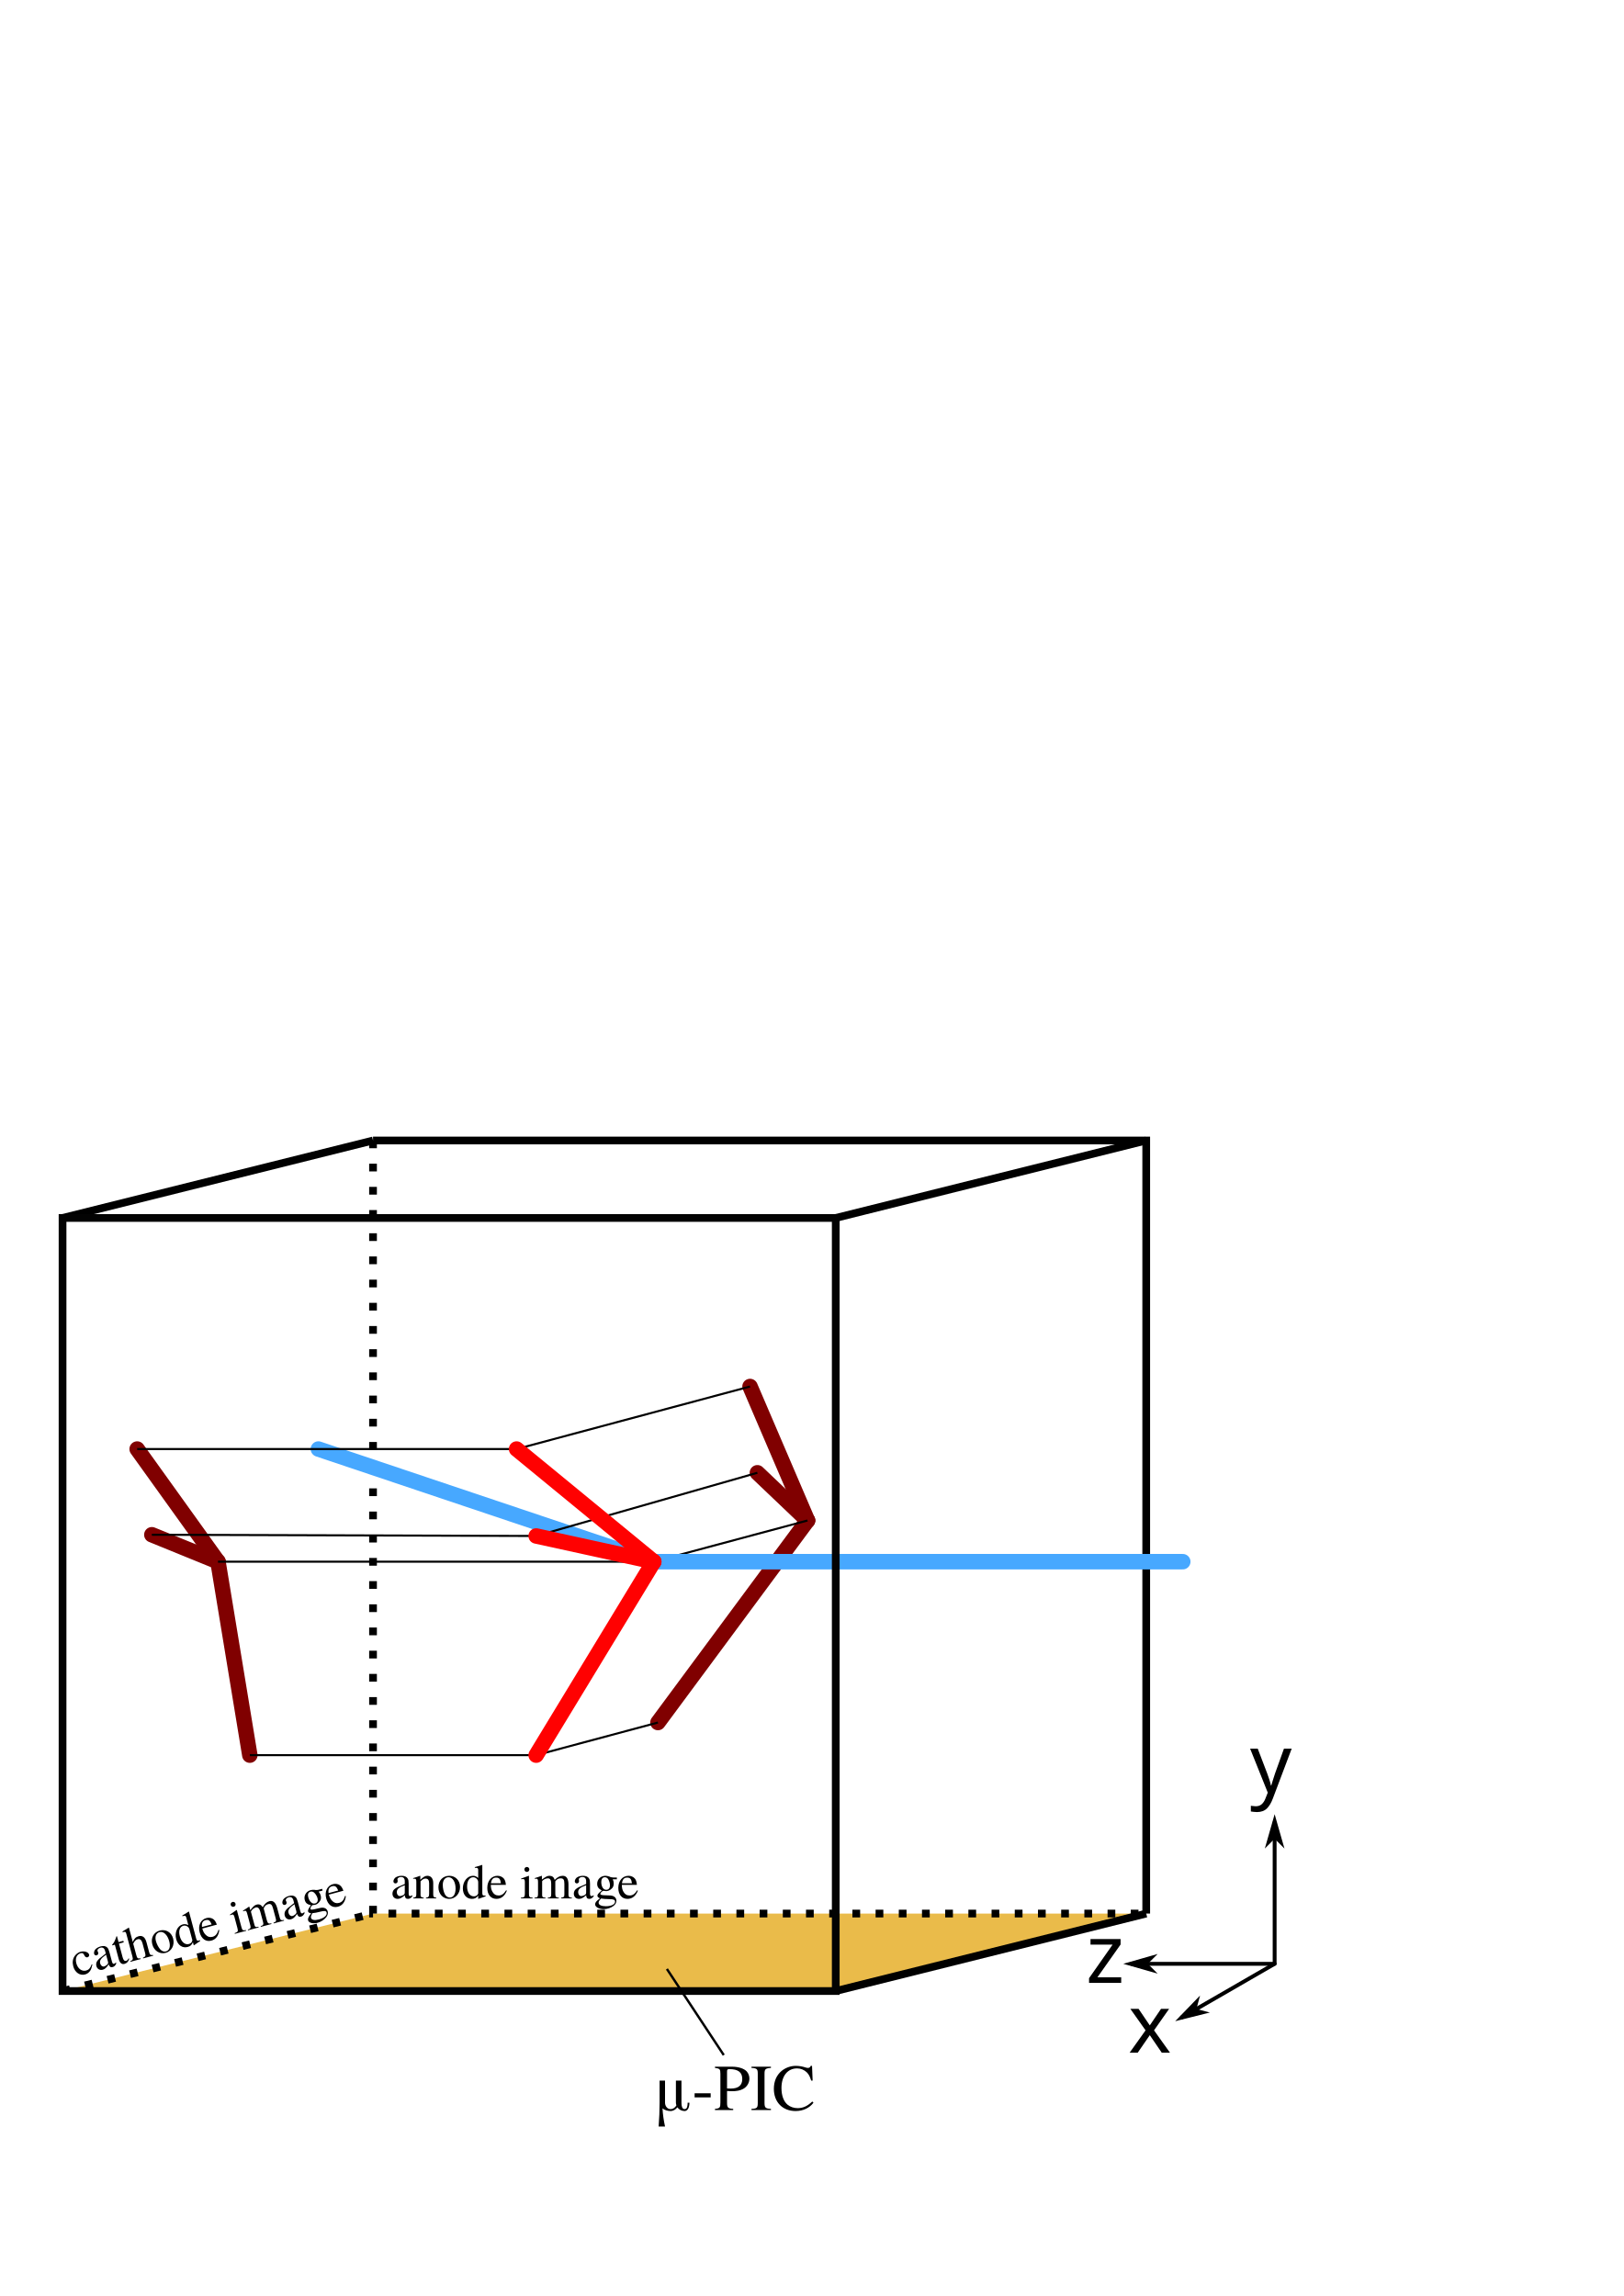
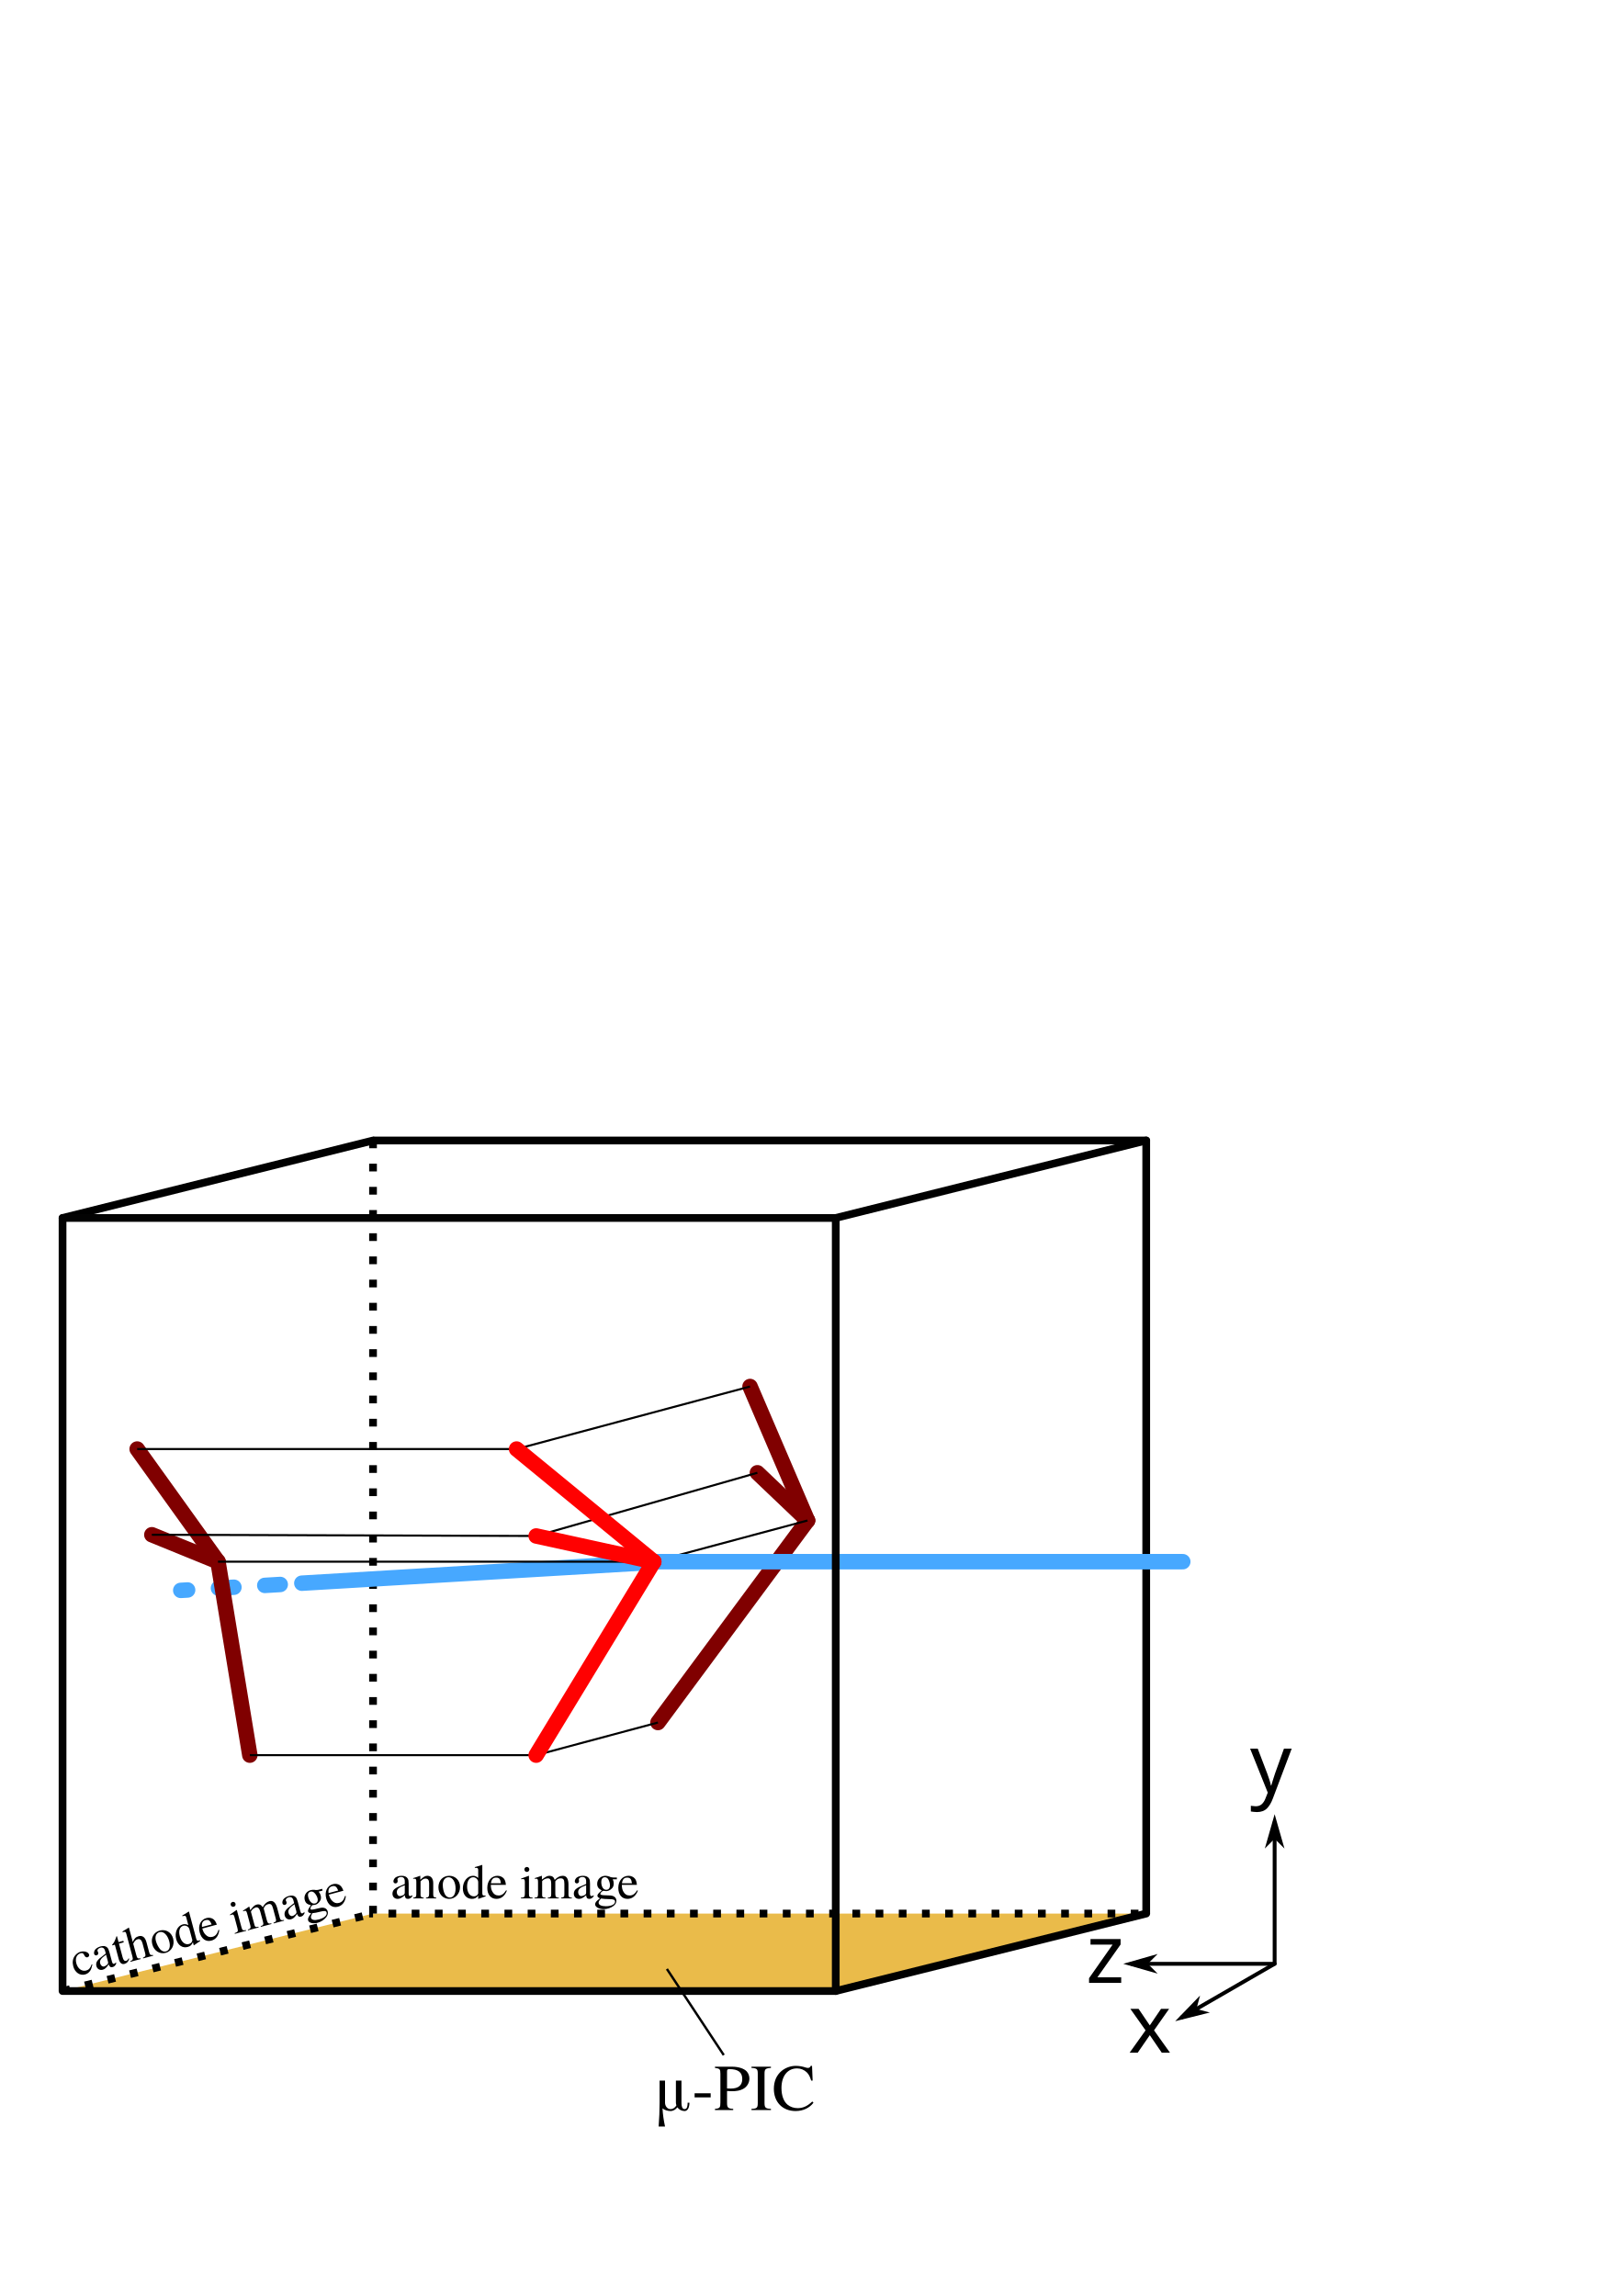
<svg xmlns="http://www.w3.org/2000/svg" width="210mm" height="297mm" viewBox="0 0 210 297" version="1.1" id="svg8">
  <defs id="defs2">
    <marker orient="auto" refY="0.0" refX="0.0" id="Arrow1Mstart" style="overflow:visible">
      <path id="path1026" d="M 0.0,0.0 L 5.0,-5.0 L -12.5,0.0 L 5.0,5.0 L 0.0,0.0 z " style="fill-rule:evenodd;stroke:#000000;stroke-width:1pt;stroke-opacity:1;fill:#000000;fill-opacity:1" transform="scale(0.4) translate(10,0)" />
    </marker>
    <marker style="overflow:visible;" id="marker1364" refX="0.0" refY="0.0" orient="auto">
      <path transform="scale(0.4) rotate(180) translate(10,0)" style="fill-rule:evenodd;stroke:#000000;stroke-width:1pt;stroke-opacity:1;fill:#000000;fill-opacity:1" d="M 0.0,0.0 L 5.0,-5.0 L -12.5,0.0 L 5.0,5.0 L 0.0,0.0 z " id="path1362" />
    </marker>
    <marker orient="auto" refY="0.0" refX="0.0" id="Arrow1Mend" style="overflow:visible;">
      <path id="path1029" d="M 0.0,0.0 L 5.0,-5.0 L -12.5,0.0 L 5.0,5.0 L 0.0,0.0 z " style="fill-rule:evenodd;stroke:#000000;stroke-width:1pt;stroke-opacity:1;fill:#000000;fill-opacity:1" transform="scale(0.4) rotate(180) translate(10,0)" />
    </marker>
    <marker style="overflow:visible" id="marker1304" refX="0.0" refY="0.0" orient="auto">
      <path transform="scale(0.8) translate(12.5,0)" style="fill-rule:evenodd;stroke:#000000;stroke-width:1pt;stroke-opacity:1;fill:#000000;fill-opacity:1" d="M 0.0,0.0 L 5.0,-5.0 L -12.5,0.0 L 5.0,5.0 L 0.0,0.0 z " id="path1302" />
    </marker>
  </defs>
  <g id="layer1">
    <path style="fill:#eabb4a;fill-opacity:1;stroke:#000000;stroke-width:0;stroke-linecap:butt;stroke-linejoin:miter;stroke-miterlimit:4;stroke-dasharray:none;stroke-opacity:1" d="M 8.09,257.549 48.245,247.529 h 100 l -40.156,10.02 z" id="path900" />
-     <path style="fill:none;stroke:#000000;stroke-width:1;stroke-linecap:butt;stroke-linejoin:miter;stroke-miterlimit:4;stroke-dasharray:none;stroke-opacity:1" d="m 108.09,157.549 40.156,-10.02" id="path847" />
-     <path style="fill:none;stroke:#000000;stroke-width:1;stroke-linecap:butt;stroke-linejoin:miter;stroke-miterlimit:4;stroke-dasharray:none;stroke-opacity:1" d="m 108.09,257.549 40.156,-10.02" id="path847-3" />
-     <path style="fill:none;stroke:#000000;stroke-width:1;stroke-linecap:butt;stroke-linejoin:miter;stroke-miterlimit:4;stroke-dasharray:none;stroke-opacity:1" d="M 8.09,157.549 48.245,147.529" id="path847-6" />
+     <path style="fill:none;stroke:#000000;stroke-width:1;stroke-linecap:round;stroke-linejoin:miter;stroke-miterlimit:4;stroke-dasharray:none;stroke-opacity:1" d="m 108.09,157.549 40.156,-10.02" id="path847" />
+     <path style="fill:none;stroke:#000000;stroke-width:1;stroke-linecap:round;stroke-linejoin:miter;stroke-miterlimit:4;stroke-dasharray:none;stroke-opacity:1" d="m 108.09,257.549 40.156,-10.02" id="path847-3" />
+     <path style="fill:none;stroke:#000000;stroke-width:1;stroke-linecap:round;stroke-linejoin:miter;stroke-miterlimit:4;stroke-dasharray:none;stroke-opacity:1" d="M 8.09,157.549 48.245,147.529" id="path847-6" />
    <path style="fill:none;stroke:#000000;stroke-width:1;stroke-linecap:butt;stroke-linejoin:miter;stroke-miterlimit:4;stroke-dasharray:1, 2;stroke-dashoffset:0;stroke-opacity:1" d="M 8.09,257.549 48.245,247.529" id="path847-7" />
-     <path style="fill:none;stroke:#000000;stroke-width:1;stroke-linecap:butt;stroke-linejoin:miter;stroke-miterlimit:4;stroke-dasharray:none;stroke-opacity:1" d="m 48.245,147.529 h 100 v 100 0" id="path876" />
+     <path style="fill:none;stroke:#000000;stroke-width:1;stroke-linecap:butt;stroke-linejoin:round;stroke-miterlimit:4;stroke-dasharray:none;stroke-opacity:1" d="m 48.245,147.529 h 100 v 100 0" id="path876" />
    <path style="fill:none;stroke:#000000;stroke-width:1;stroke-linecap:butt;stroke-linejoin:miter;stroke-miterlimit:4;stroke-dasharray:1, 2;stroke-dashoffset:0;stroke-opacity:1" d="m 48.245,147.529 v 100 h 100" id="path887" />
    <g id="g996" transform="translate(0,-27.51668)">
      <path id="path987" d="M 104.437,224.201 97.005,206.868" style="fill:none;stroke:#800000;stroke-width:2;stroke-linecap:round;stroke-linejoin:miter;stroke-miterlimit:4;stroke-dasharray:none;stroke-opacity:1" />
      <path id="path989" d="m 104.437,224.201 -6.481,-6.173" style="fill:none;stroke:#800000;stroke-width:2;stroke-linecap:round;stroke-linejoin:miter;stroke-miterlimit:4;stroke-dasharray:none;stroke-opacity:1" />
      <path id="path991" d="M 104.437,224.201 85.094,250.334" style="fill:none;stroke:#800000;stroke-width:2;stroke-linecap:round;stroke-linejoin:miter;stroke-miterlimit:4;stroke-dasharray:none;stroke-opacity:1" />
    </g>
+     <path style="fill:none;stroke:#47a8ff;stroke-width:2;stroke-linecap:round;stroke-linejoin:miter;stroke-miterlimit:4;stroke-dasharray:2,4;stroke-dashoffset:3.2;stroke-opacity:1" d="m 39.038,204.794 -15.66,0.931" id="path1854" />
    <g id="g1001" transform="translate(0,-27.51668)">
      <path id="path981" d="M 28.192,229.529 17.739,214.958" style="fill:none;stroke:#800000;stroke-width:2;stroke-linecap:round;stroke-linejoin:miter;stroke-miterlimit:4;stroke-dasharray:none;stroke-opacity:1" />
      <path id="path983" d="M 28.192,229.529 19.639,226.045" style="fill:none;stroke:#800000;stroke-width:2;stroke-linecap:round;stroke-linejoin:miter;stroke-miterlimit:4;stroke-dasharray:none;stroke-opacity:1" />
      <path id="path985" d="m 28.192,229.529 4.118,25.024" style="fill:none;stroke:#800000;stroke-width:2;stroke-linecap:round;stroke-linejoin:miter;stroke-miterlimit:4;stroke-dasharray:none;stroke-opacity:1" />
    </g>
-     <path style="fill:none;stroke:#47a8ff;stroke-width:2;stroke-linecap:round;stroke-linejoin:miter;stroke-miterlimit:4;stroke-dasharray:none;stroke-opacity:1" d="M 84.55,202.012 41.179,187.441" id="path1854" />
+     <path style="fill:none;stroke:#47a8ff;stroke-width:2;stroke-linecap:round;stroke-linejoin:miter;stroke-miterlimit:4;stroke-dasharray:none;stroke-opacity:1" d="m 84.214,202.109 -45.176,2.685" id="path110420" />
    <g id="g972" transform="translate(-7.408334,-27.51668)">
      <path style="fill:none;stroke:#000000;stroke-width:0.265px;stroke-linecap:butt;stroke-linejoin:miter;stroke-opacity:1" d="M 76.754,226.203 27.048,226.045" id="path925" />
      <path style="fill:none;stroke:#000000;stroke-width:0.265px;stroke-linecap:butt;stroke-linejoin:miter;stroke-opacity:1" d="M 76.754,254.554 H 39.718" id="path927" />
      <path style="fill:none;stroke:#000000;stroke-width:0.265px;stroke-linecap:butt;stroke-linejoin:miter;stroke-opacity:1" d="M 91.959,229.529 H 55.873 35.6" id="path929" />
      <path style="fill:none;stroke:#000000;stroke-width:0.265px;stroke-linecap:butt;stroke-linejoin:miter;stroke-opacity:1" d="M 74.22,214.958 H 25.147" id="path931" />
      <path style="fill:none;stroke:#000000;stroke-width:0.265px;stroke-linecap:butt;stroke-linejoin:miter;stroke-opacity:1" d="m 91.959,229.529 19.886,-5.329" id="path933" />
      <path style="fill:none;stroke:#000000;stroke-width:0.265px;stroke-linecap:butt;stroke-linejoin:miter;stroke-opacity:1" d="m 76.754,254.554 15.749,-4.22" id="path939" />
      <path style="fill:none;stroke:#000000;stroke-width:0.265px;stroke-linecap:butt;stroke-linejoin:miter;stroke-opacity:1" d="m 76.754,226.203 28.61,-8.175" id="path941" />
      <path style="fill:none;stroke:#000000;stroke-width:0.265px;stroke-linecap:butt;stroke-linejoin:miter;stroke-opacity:1" d="m 74.22,214.958 30.194,-8.09" id="path943" />
    </g>
-     <path style="fill:none;stroke:#47a8ff;stroke-width:2;stroke-linecap:round;stroke-linejoin:round;stroke-miterlimit:4;stroke-dasharray:none;stroke-opacity:1" d="m 152.971,202.012 c -9.515,0 -19.03,0 -28.544,0 -13.292,0 -26.584,0 -39.877,0" id="path905" />
-     <rect style="opacity:1;fill:none;fill-opacity:1;stroke:#030303;stroke-width:1;stroke-miterlimit:4;stroke-dasharray:none;stroke-dashoffset:0;stroke-opacity:1" id="rect845" width="100" height="100" x="8.09" y="157.55" />
+     <path style="fill:none;stroke:#47a8ff;stroke-width:2;stroke-linecap:round;stroke-linejoin:round;stroke-miterlimit:4;stroke-dasharray:none;stroke-opacity:1" d="M 152.971,202.012 H 129.661 124.427 84.55" id="path905" />
+     <rect style="opacity:1;fill:none;fill-opacity:1;stroke:#030303;stroke-width:1;stroke-linejoin:round;stroke-miterlimit:4;stroke-dasharray:none;stroke-dashoffset:0;stroke-opacity:1" id="rect845" width="100" height="100" x="8.09" y="157.55" />
    <g id="g1878" transform="translate(0,-27.51668)">
      <path id="path911" d="M 84.55,229.529 66.811,214.958" style="fill:none;stroke:#ff0101;stroke-width:2;stroke-linecap:round;stroke-linejoin:miter;stroke-miterlimit:4;stroke-dasharray:none;stroke-opacity:1" />
      <path style="fill:none;stroke:#ff0101;stroke-width:2;stroke-linecap:round;stroke-linejoin:miter;stroke-miterlimit:4;stroke-dasharray:none;stroke-opacity:1" d="M 84.55,229.529 69.346,226.203" id="path915" />
      <path id="path913" d="M 84.55,229.529 69.346,254.554" style="fill:none;stroke:#ff0101;stroke-width:2;stroke-linecap:round;stroke-linejoin:miter;stroke-miterlimit:4;stroke-dasharray:none;stroke-opacity:1" />
    </g>
    <g id="g1501" transform="translate(-16.35097,-22.365)">
      <g id="g1478">
        <path style="fill:none;stroke:#000000;stroke-width:0.5;stroke-linecap:butt;stroke-linejoin:round;stroke-miterlimit:4;stroke-dasharray:none;stroke-opacity:1;marker-start:url(#Arrow1Mstart);marker-end:url(#Arrow1Mend)" d="m 162.614,276.393 h 18.591 v -18.367" id="path1016" />
        <path style="fill:none;stroke:#000000;stroke-width:0.5;stroke-linecap:round;stroke-linejoin:miter;stroke-miterlimit:4;stroke-dasharray:none;stroke-opacity:1;marker-end:url(#marker1364)" d="m 181.205,276.393 -12.007,6.932" id="path1018" />
      </g>
      <text id="text1482" y="287.893" x="162.262" style="font-style:normal;font-variant:normal;font-weight:normal;font-stretch:normal;font-size:10.583px;line-height:1.25;font-family:'TeX Gyre Termes Math';-inkscape-font-specification:'TeX Gyre Termes Math';letter-spacing:0px;word-spacing:0px;fill:#000000;fill-opacity:1;stroke:none;stroke-width:0.265" xml:space="preserve">
        <tspan style="font-style:normal;font-variant:normal;font-weight:normal;font-stretch:normal;font-family:'TeX Gyre Termes Math';-inkscape-font-specification:'TeX Gyre Termes Math';stroke-width:0.265" y="287.893" x="162.262" id="tspan1480">x</tspan>
      </text>
      <text id="text1486" y="254.237" x="178.021" style="font-style:normal;font-variant:normal;font-weight:normal;font-stretch:normal;font-size:10.583px;line-height:1.25;font-family:'TeX Gyre Termes Math';-inkscape-font-specification:'TeX Gyre Termes Math';letter-spacing:0px;word-spacing:0px;fill:#000000;fill-opacity:1;stroke:none;stroke-width:0.265" xml:space="preserve">
        <tspan style="font-style:normal;font-variant:normal;font-weight:normal;font-stretch:normal;font-family:'TeX Gyre Termes Math';-inkscape-font-specification:'TeX Gyre Termes Math';stroke-width:0.265" y="254.237" x="178.021" id="tspan1484">y</tspan>
      </text>
      <text id="text1490" y="278.865" x="156.798" style="font-style:normal;font-variant:normal;font-weight:normal;font-stretch:normal;font-size:10.583px;line-height:1.25;font-family:'TeX Gyre Termes Math';-inkscape-font-specification:'TeX Gyre Termes Math';letter-spacing:0px;word-spacing:0px;fill:#000000;fill-opacity:1;stroke:none;stroke-width:0.265" xml:space="preserve">
        <tspan style="font-style:normal;font-variant:normal;font-weight:normal;font-stretch:normal;font-family:'TeX Gyre Termes Math';-inkscape-font-specification:'TeX Gyre Termes Math';stroke-width:0.265" y="278.865" x="156.798" id="tspan1488">z</tspan>
      </text>
    </g>
    <text xml:space="preserve" style="font-style:normal;font-variant:normal;font-weight:normal;font-stretch:normal;font-size:10.583px;line-height:1.25;font-family:'TeX Gyre Termes';-inkscape-font-specification:'TeX Gyre Termes';letter-spacing:0px;word-spacing:0px;fill:#000000;fill-opacity:1;stroke:none;stroke-width:0.265" x="50.524" y="245.568" id="text1829">
      <tspan id="tspan1827" x="50.524" y="245.568" style="font-style:normal;font-variant:normal;font-weight:normal;font-stretch:normal;font-size:6.35px;font-family:'TeX Gyre Termes';-inkscape-font-specification:'TeX Gyre Termes';stroke-width:0.265">anode image</tspan>
    </text>
    <text xml:space="preserve" style="font-style:normal;font-variant:normal;font-weight:normal;font-stretch:normal;font-size:10.583px;line-height:1.25;font-family:'TeX Gyre Termes';-inkscape-font-specification:'TeX Gyre Termes';letter-spacing:0px;word-spacing:0px;fill:#000000;fill-opacity:1;stroke:none;stroke-width:0.265" x="-56.837" y="249.489" id="text1833" transform="rotate(-15)">
      <tspan id="tspan1831" x="-56.837" y="249.489" style="font-style:normal;font-variant:normal;font-weight:normal;font-stretch:normal;font-size:6.35px;font-family:'TeX Gyre Termes';-inkscape-font-specification:'TeX Gyre Termes';stroke-width:0.265">cathode image</tspan>
    </text>
    <text xml:space="preserve" style="font-style:normal;font-weight:normal;font-size:10.583px;line-height:1.25;font-family:sans-serif;letter-spacing:0px;word-spacing:0px;fill:#000000;fill-opacity:1;stroke:none;stroke-width:0.265" x="84.51" y="272.949" id="text1891">
      <tspan id="tspan1889" x="84.51" y="272.949" style="font-style:normal;font-variant:normal;font-weight:normal;font-stretch:normal;font-size:8.467px;font-family:'TeX Gyre Termes';-inkscape-font-specification:'TeX Gyre Termes';stroke-width:0.265">μ-PIC</tspan>
    </text>
    <path style="fill:none;stroke:#000000;stroke-width:0.306px;stroke-linecap:butt;stroke-linejoin:miter;stroke-opacity:1" d="m 86.252,254.694 7.356,11.144" id="path1893" />
  </g>
</svg>
